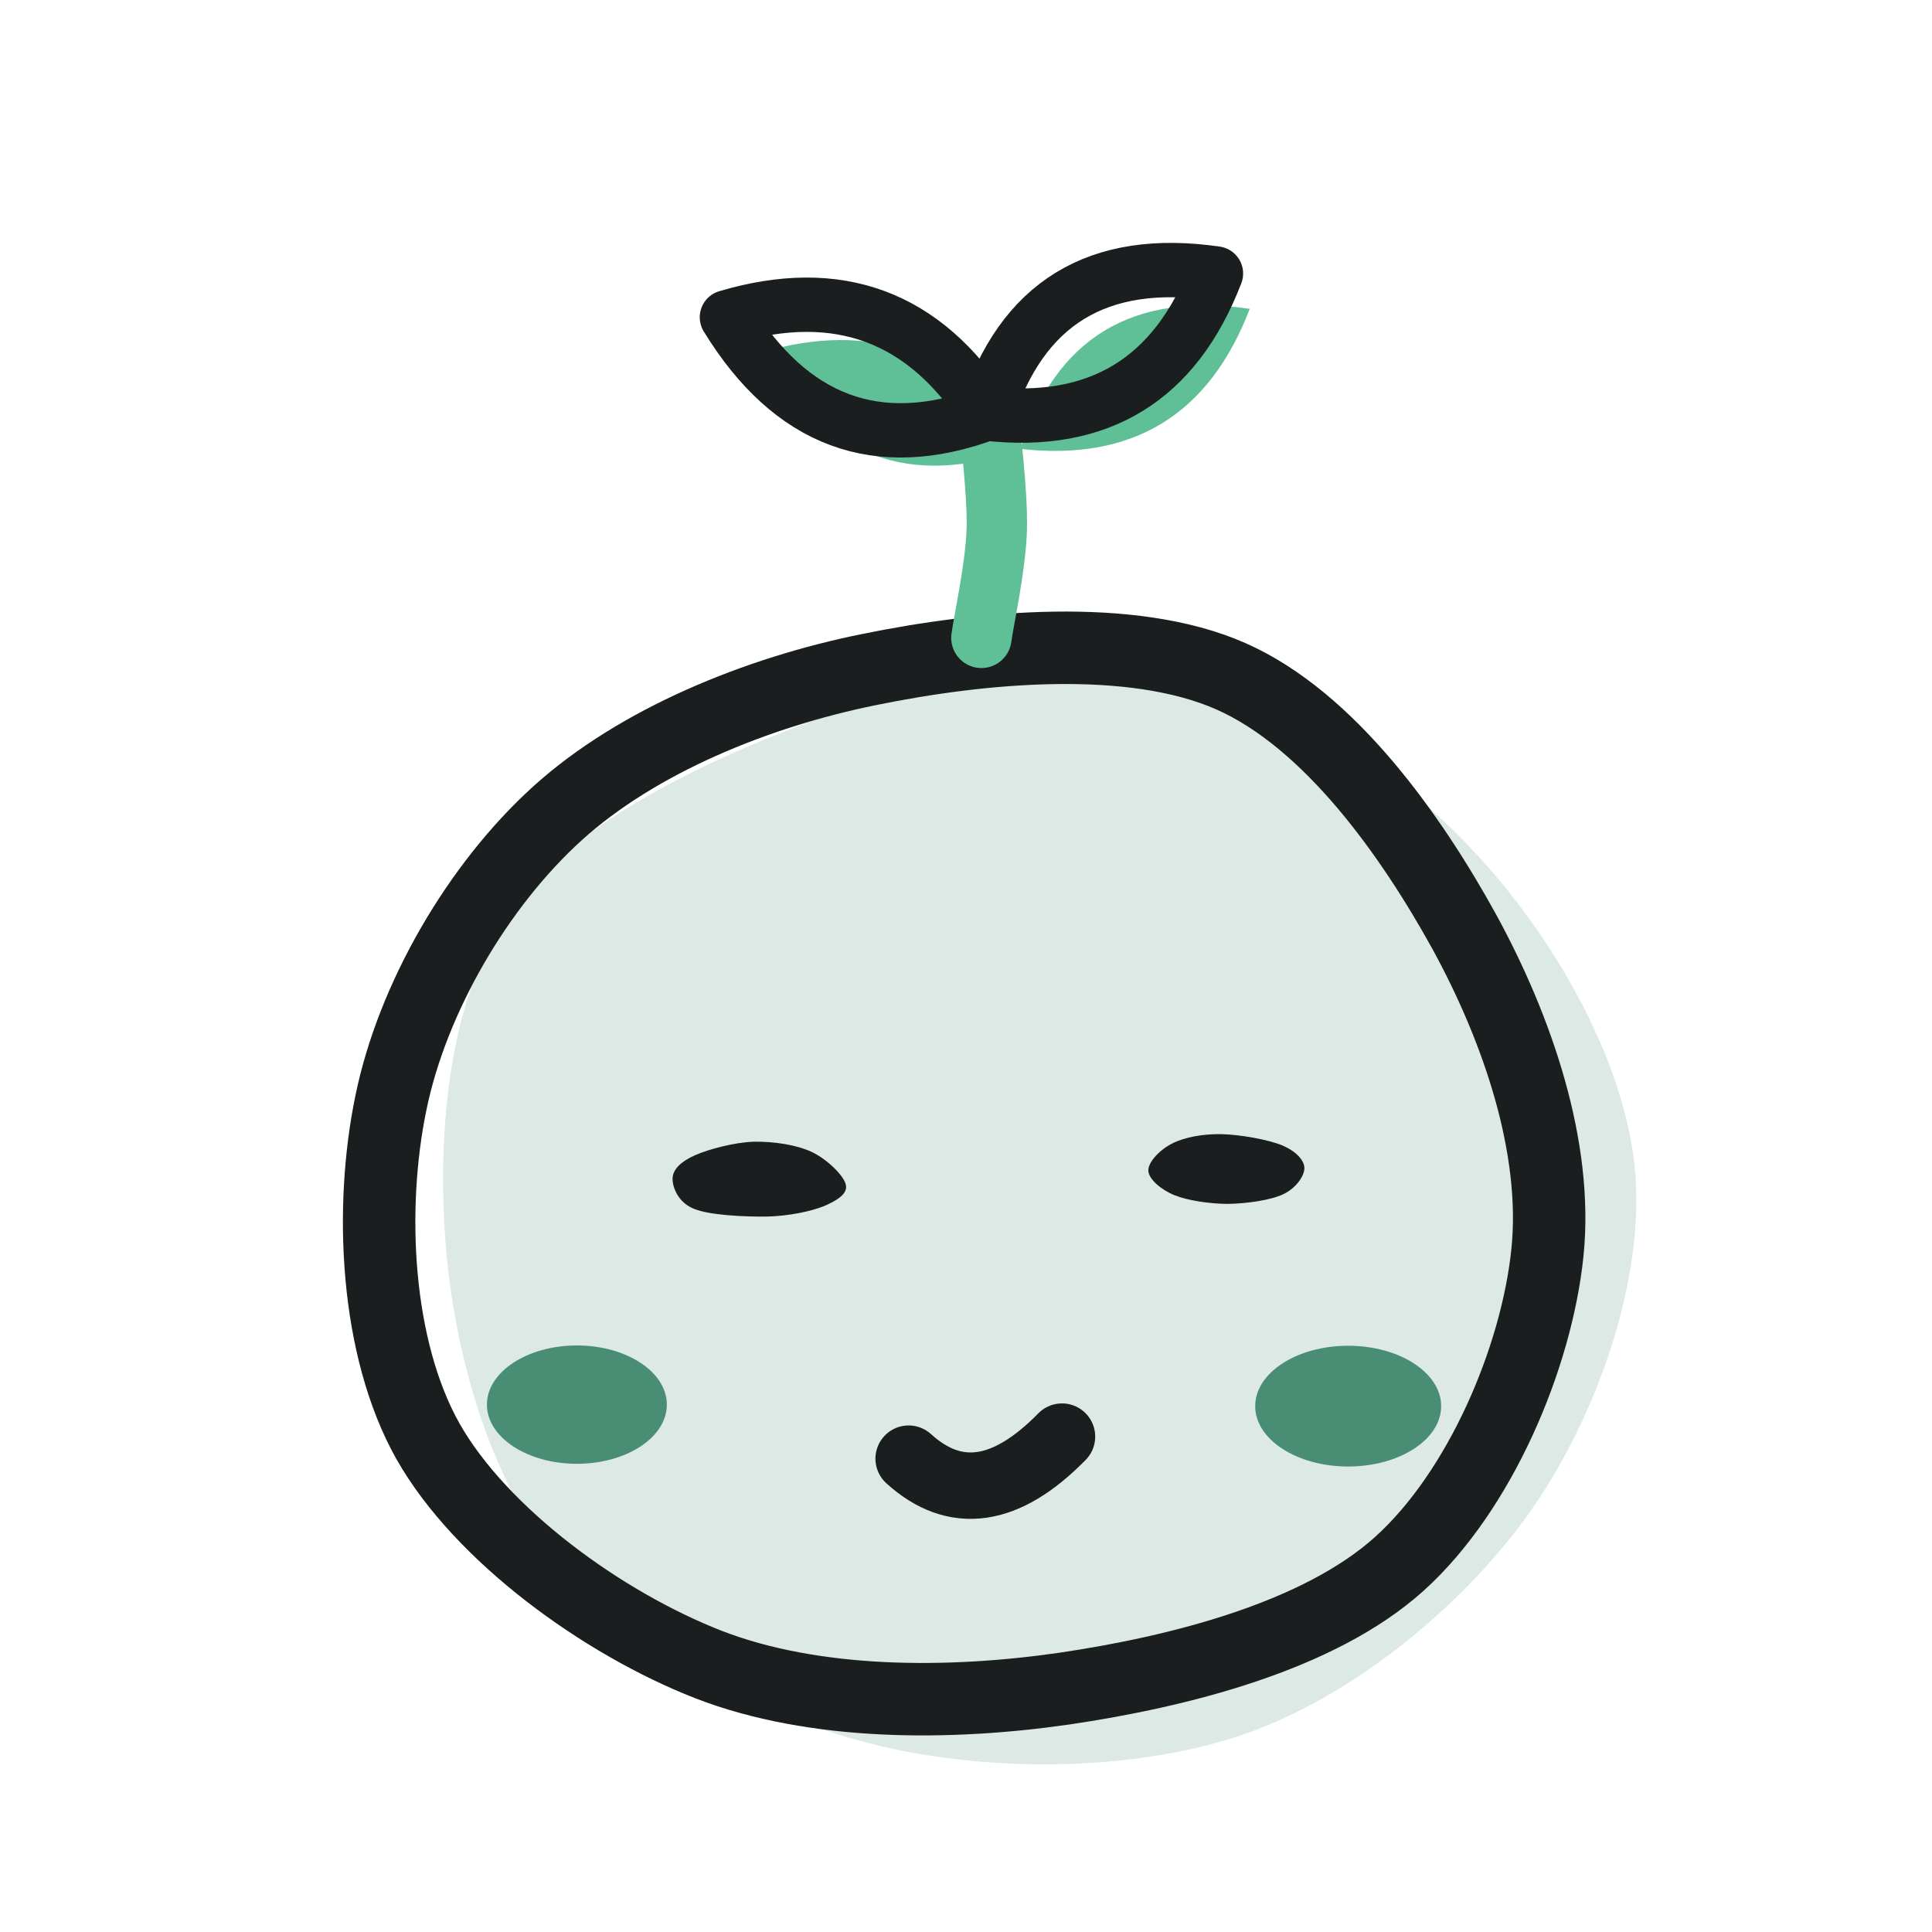
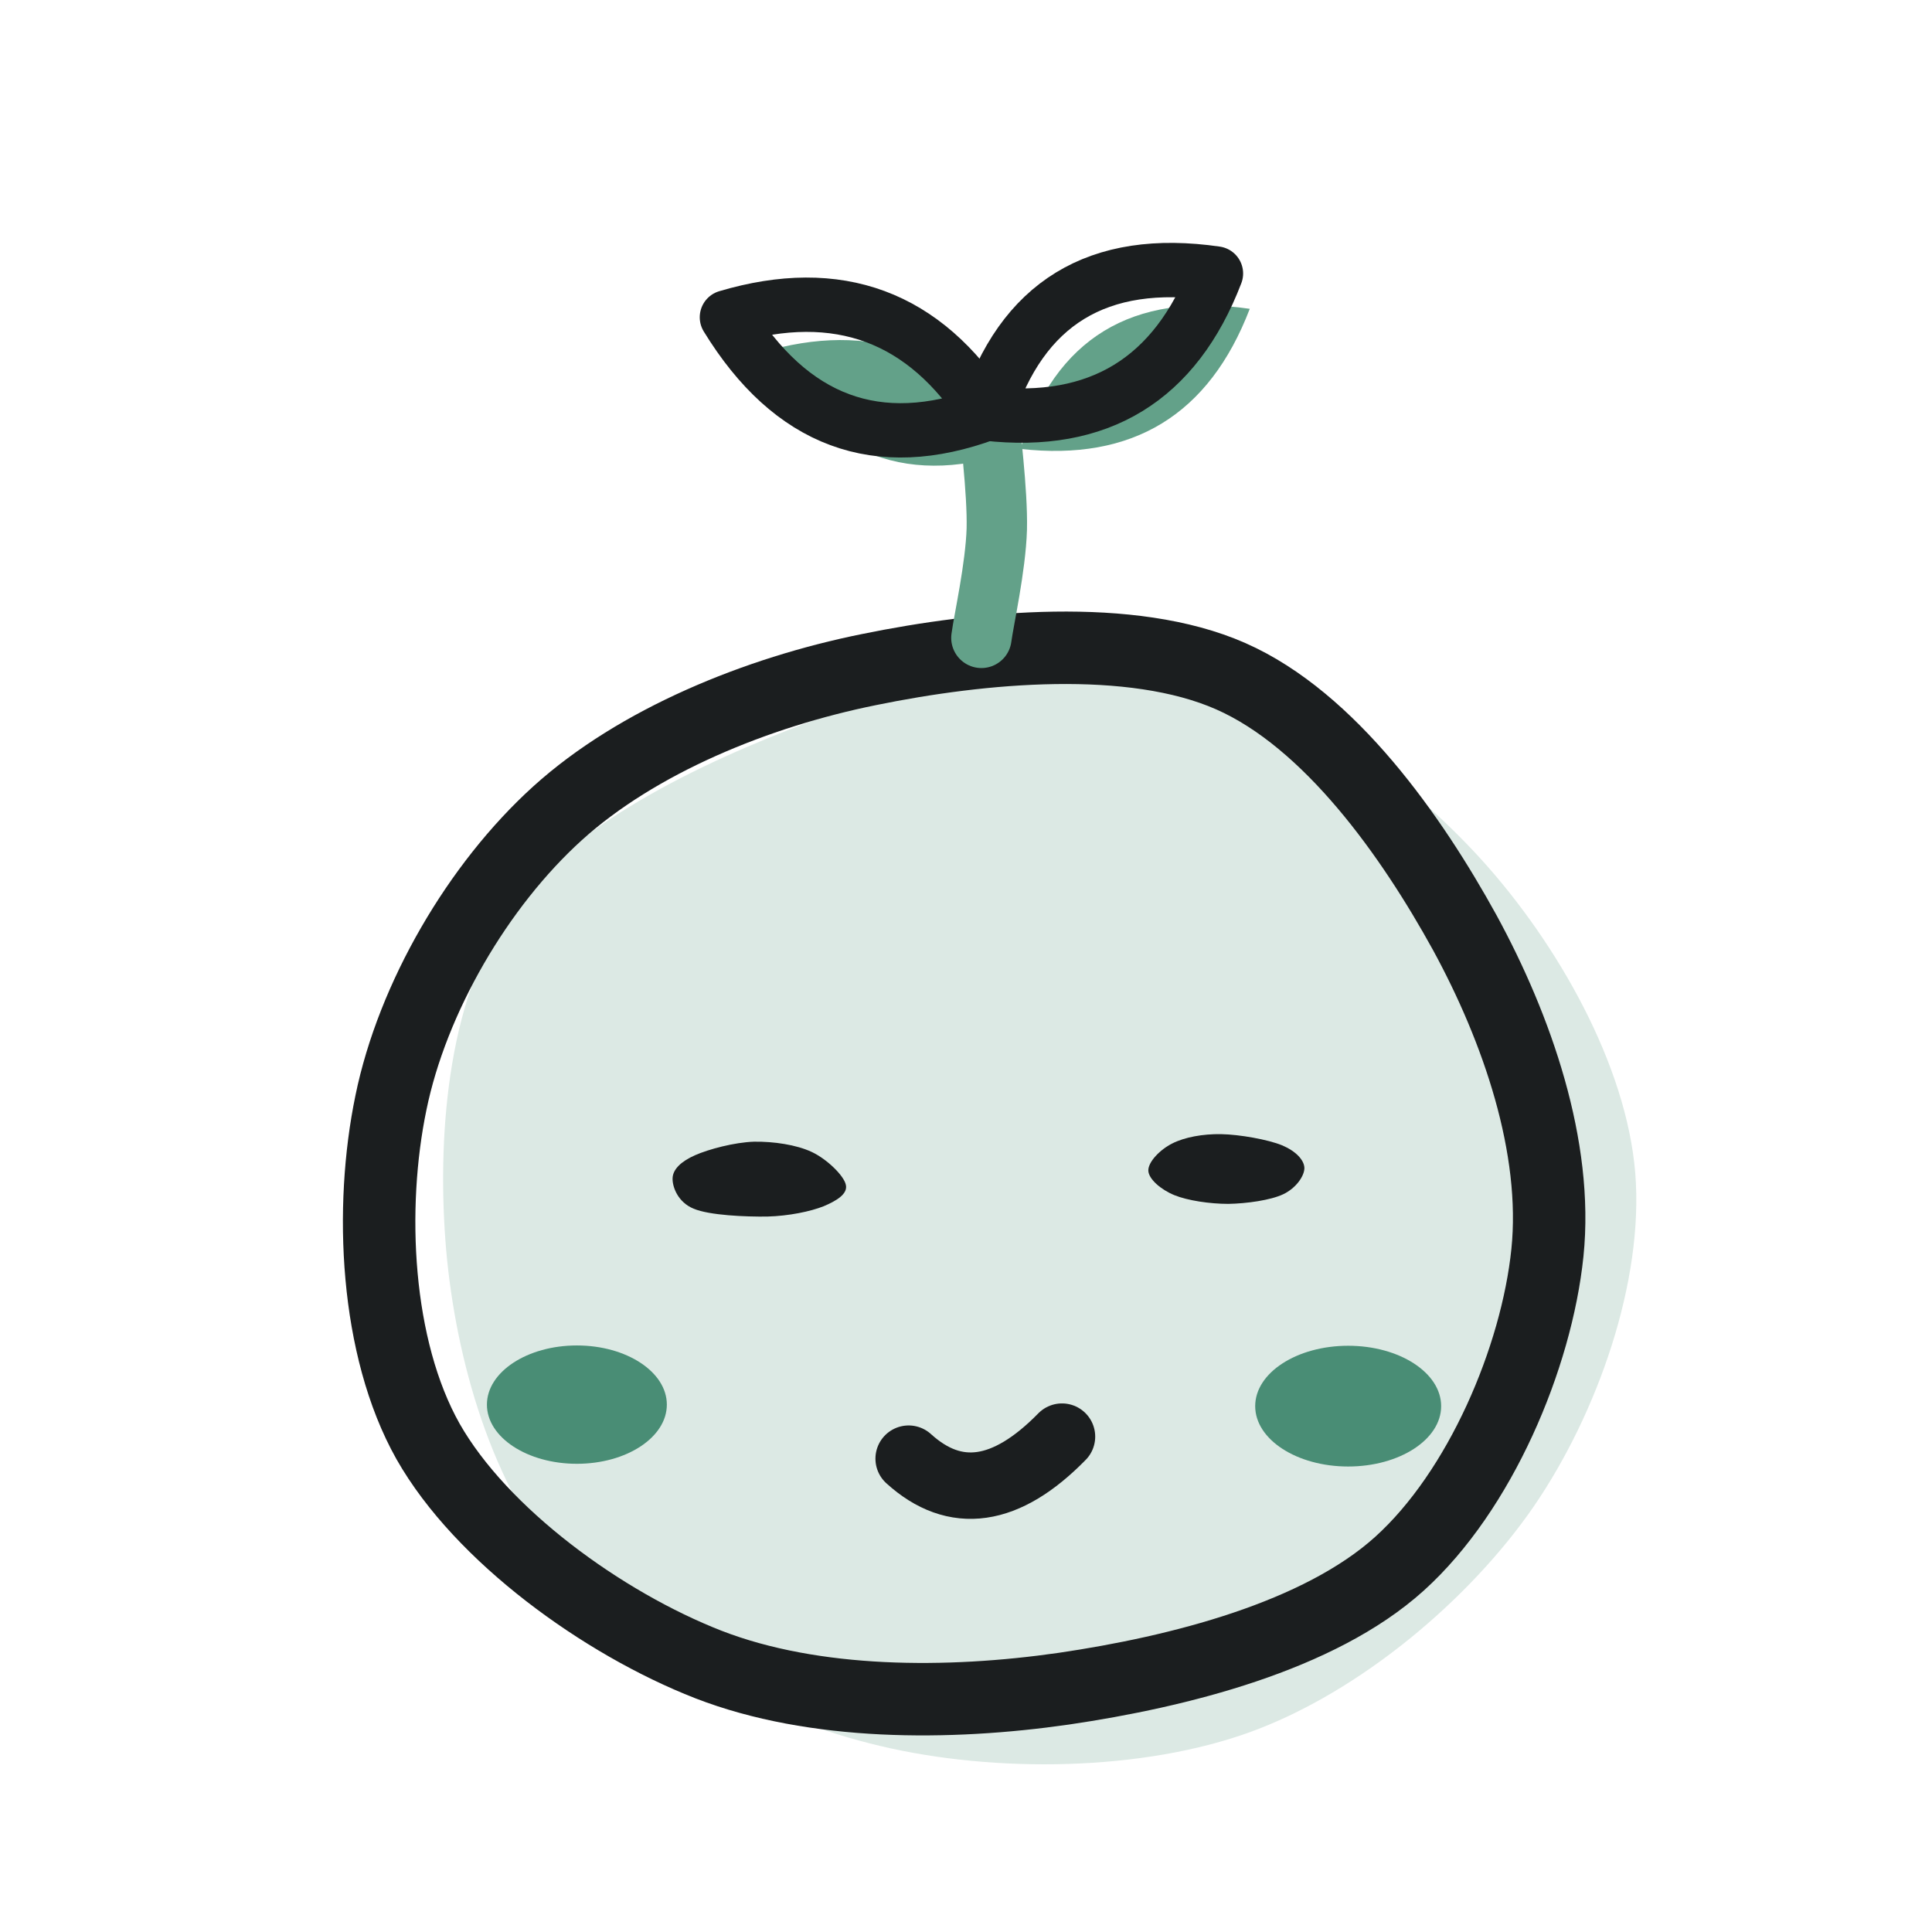
<svg xmlns="http://www.w3.org/2000/svg" viewBox="0 0 64 64" width="64" height="64">
  <path d="M26.82 23.91C30.5 22.53 35.14 21.24 38.85 22C42.55 22.75 46.5 25.65 49.06 28.46C51.61 31.27 53.88 35.29 54.17 38.86C54.46 42.44 52.92 46.82 50.81 49.9C48.69 52.98 45.07 56.03 41.46 57.36C37.86 58.68 32.96 58.74 29.17 57.84C25.37 56.95 21.07 54.73 18.68 51.99C16.28 49.25 15.1 45.02 14.78 41.41C14.47 37.79 14.8 33.2 16.8 30.29C18.81 27.37 23.15 25.29 26.82 23.91Z" fill="#DCE9E4" />
  <path d="M14.18 47.75 C12.43 44.64 12.23 40 12.95 36.53 C13.66 33.06 15.83 29.33 18.47 26.94 C21.11 24.55 25.07 22.93 28.79 22.18 C32.5 21.42 37.48 20.95 40.77 22.4 C44.06 23.85 46.77 27.71 48.52 30.89 C50.26 34.08 51.62 38.01 51.26 41.5 C50.9 44.98 49.03 49.39 46.36 51.8 C43.69 54.21 39.05 55.38 35.24 55.94 C31.42 56.49 26.98 56.5 23.47 55.14 C19.96 53.77 15.94 50.85 14.18 47.75Z" fill="none" stroke="#1B1E1F" stroke-width="2.4" stroke-linecap="round" stroke-linejoin="round" />
-   <path d="M33.8 14.87Q30.73 10.04 25.2 11.68Q28.38 16.87 33.8 14.87Z" fill="#5FBF97" />
-   <path d="M33.8 14.87Q39.38 15.5 41.4 10.23Q35.54 9.38 33.8 14.87Z" fill="#5FBF97" />
-   <path d="M32.51 21.13 C32.59 20.53 32.98 18.8 33.02 17.53 C33.05 16.27 32.78 14.21 32.73 13.55" fill="none" stroke="#5FBF97" stroke-width="2" stroke-linecap="round" stroke-linejoin="round" />
+   <path d="M33.8 14.87Q30.73 10.04 25.2 11.68Q28.38 16.87 33.8 14.87Z" fill="#63A189" />
+   <path d="M33.8 14.87Q39.38 15.5 41.4 10.23Q35.54 9.38 33.8 14.87Z" fill="#63A189" />
+   <path d="M32.51 21.13 C32.59 20.53 32.98 18.8 33.02 17.53 C33.05 16.27 32.78 14.21 32.73 13.55" fill="none" stroke="#63A189" stroke-width="2" stroke-linecap="round" stroke-linejoin="round" />
  <path d="M32.68 13.7 Q29.61 8.87 24.08 10.51 Q27.26 15.7 32.68 13.7Z" fill="none" stroke="#1B1E1F" stroke-width="1.8" stroke-linecap="round" stroke-linejoin="round" />
  <path d="M32.68 13.7 Q38.26 14.33 40.28 9.06 Q34.42 8.21 32.68 13.7Z" fill="none" stroke="#1B1E1F" stroke-width="1.8" stroke-linecap="round" stroke-linejoin="round" />
  <ellipse cx="19.11" cy="46.53" rx="2.98" ry="1.96" fill="#2F7D62" fill-opacity="0.85" />
  <ellipse cx="44.66" cy="46.58" rx="3.08" ry="2" fill="#2F7D62" fill-opacity="0.85" />
  <path d="M28.02 39.25 C28.09 39.55 27.71 39.78 27.28 39.96 C26.85 40.13 26.14 40.28 25.42 40.3 C24.7 40.31 23.5 40.26 22.98 40.04 C22.46 39.83 22.27 39.32 22.28 39.03 C22.29 38.73 22.57 38.47 23.02 38.27 C23.47 38.07 24.33 37.84 24.98 37.82 C25.62 37.81 26.38 37.92 26.89 38.16 C27.4 38.4 27.96 38.95 28.02 39.25Z" fill="#1B1E1F" />
  <path d="M43.21 38.69 C43.21 38.96 42.93 39.36 42.51 39.56 C42.09 39.76 41.29 39.87 40.69 39.88 C40.08 39.88 39.34 39.77 38.9 39.59 C38.46 39.41 38.05 39.06 38.04 38.78 C38.03 38.49 38.43 38.08 38.83 37.88 C39.24 37.67 39.85 37.56 40.45 37.57 C41.06 37.58 42.01 37.75 42.47 37.94 C42.92 38.13 43.2 38.42 43.21 38.69Z" fill="#1B1E1F" />
  <path d="M30.1 48.32 Q32.41 50.42 35.18 47.59" fill="none" stroke="#1B1E1F" stroke-width="2.2" stroke-linecap="round" stroke-linejoin="round" />
</svg>
